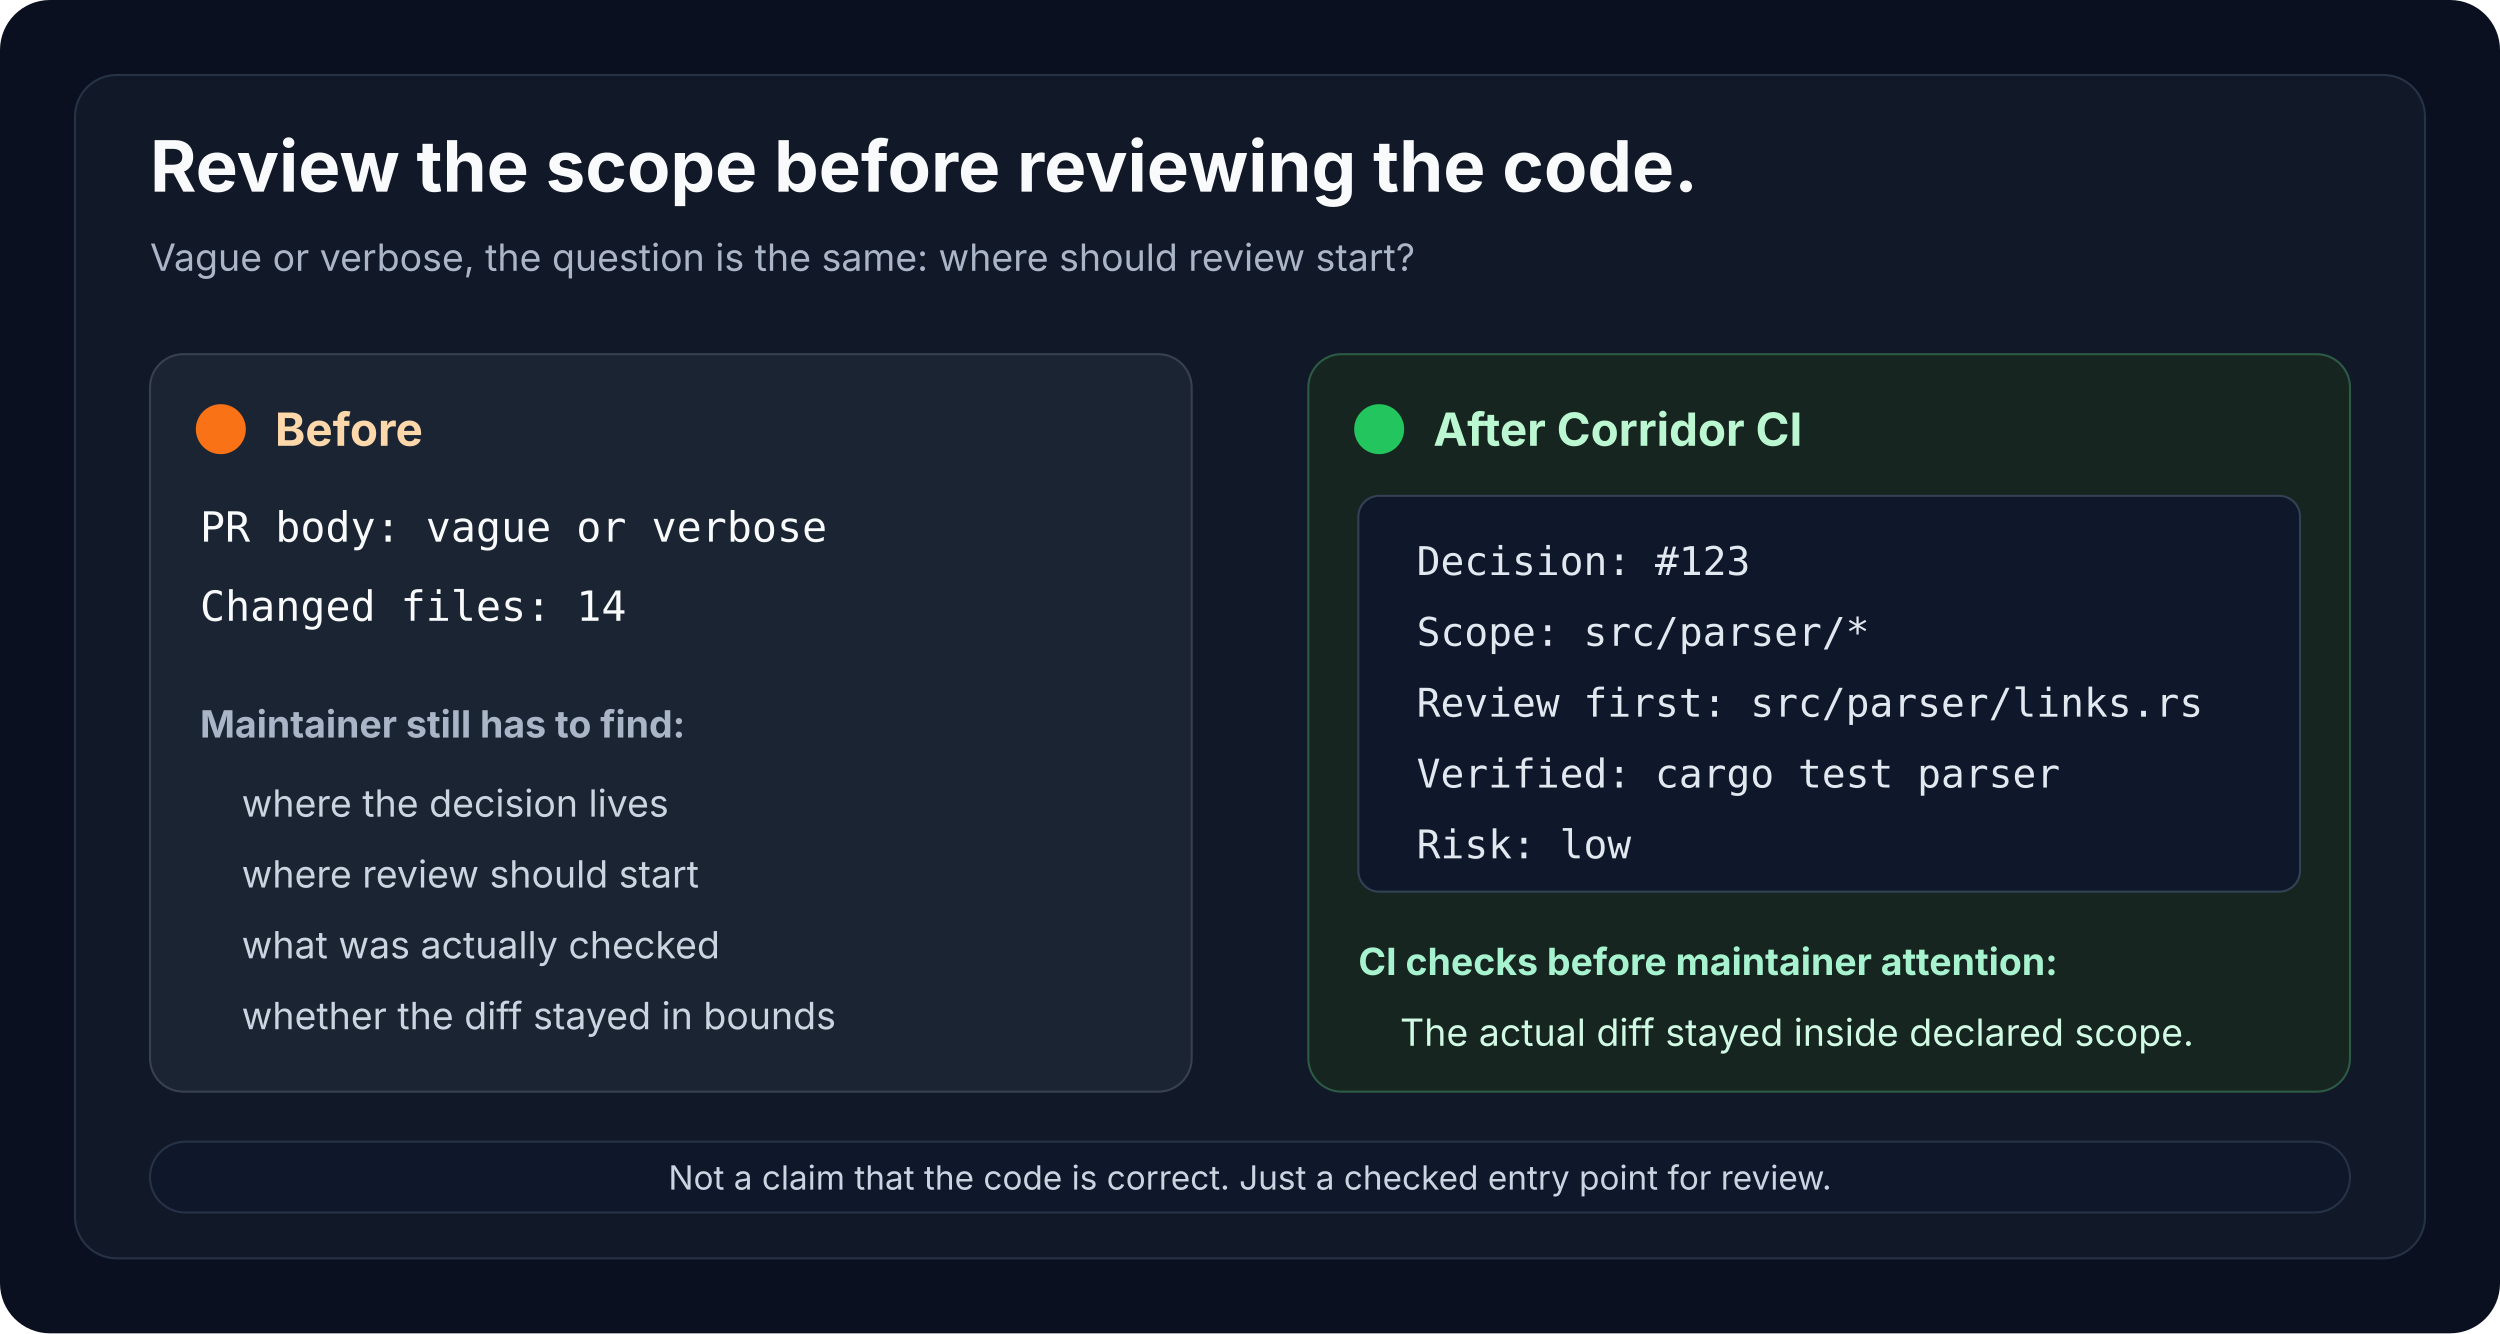
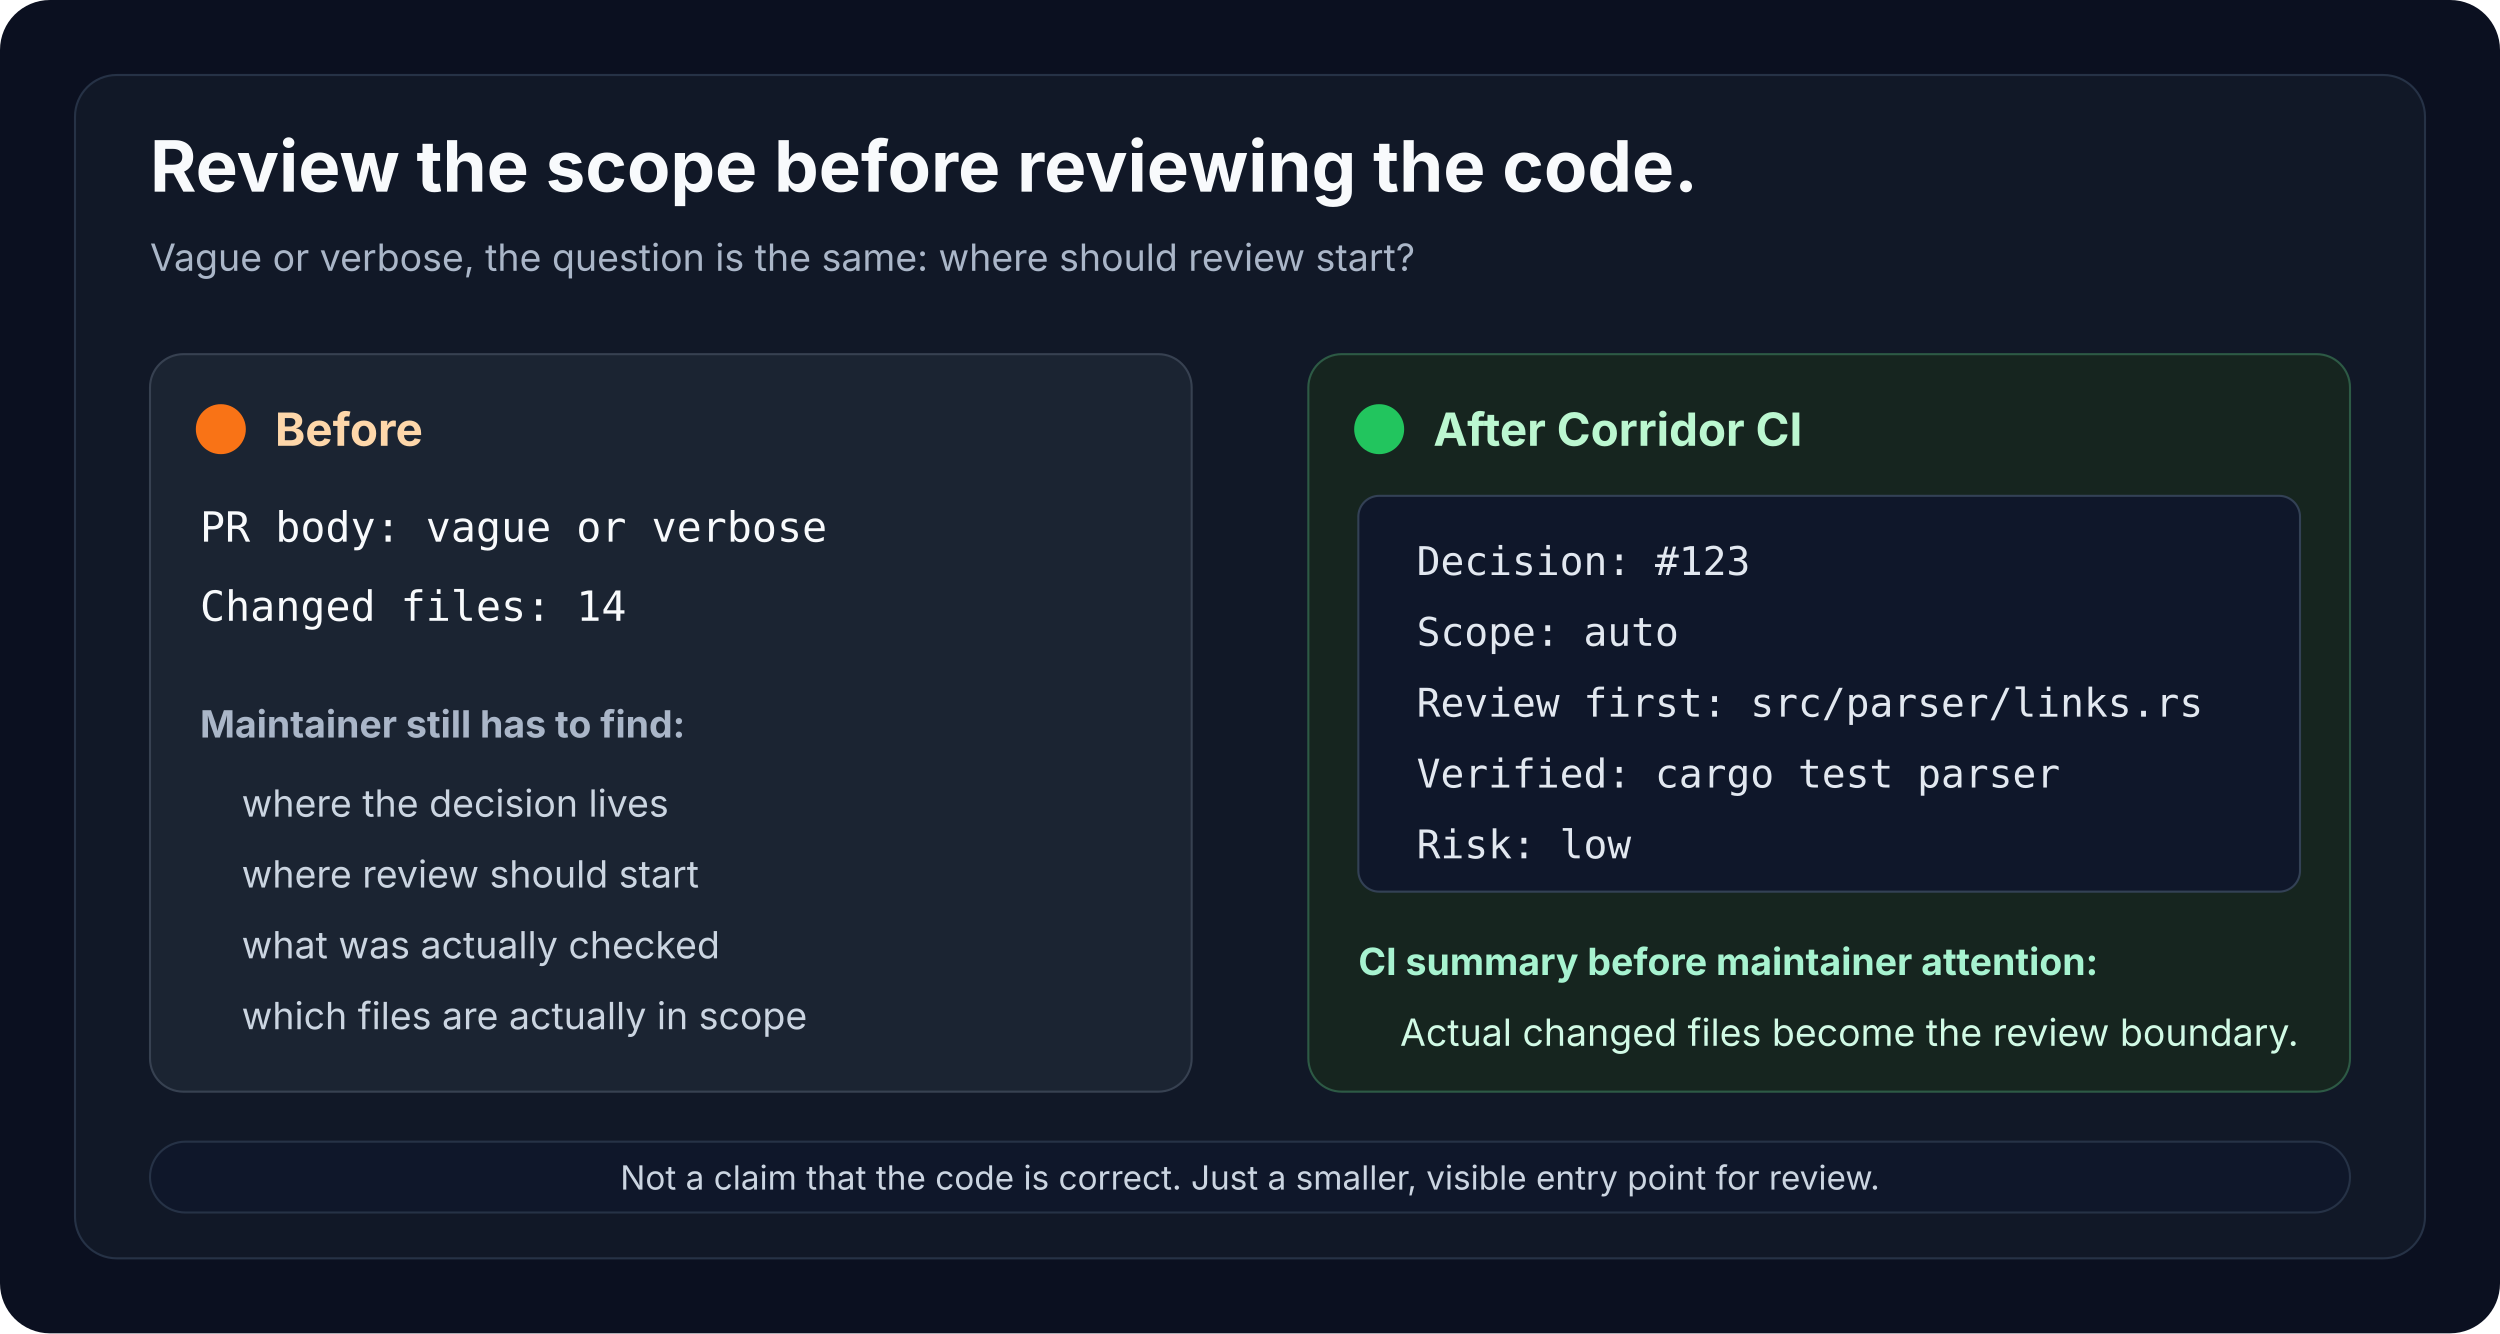
<svg xmlns="http://www.w3.org/2000/svg" width="1200" height="640" viewBox="0 0 1200 640" fill="none" role="img" aria-labelledby="title desc">
  <rect width="1200" height="640" rx="24" fill="#0B1020" />
  <rect x="36" y="36" width="1128" height="568" rx="20" fill="#111827" stroke="#263246" />
  <text x="72" y="92" fill="#F8FAFC" font-family="Inter, Segoe UI, Arial, sans-serif" font-size="34" font-weight="700">Review the scope before reviewing the code.</text>
  <text x="72" y="130" fill="#AAB6C8" font-family="Inter, Segoe UI, Arial, sans-serif" font-size="18">Vague or verbose, the question is the same: where should review start?</text>
  <rect x="72" y="170" width="500" height="354" rx="16" fill="#1B2432" stroke="#374151" />
  <rect x="628" y="170" width="500" height="354" rx="16" fill="#16251F" stroke="#2D5A45" />
  <circle cx="106" cy="206" r="12" fill="#F97316" />
  <text x="132" y="214" fill="#FED7AA" font-family="Inter, Segoe UI, Arial, sans-serif" font-size="22" font-weight="700">Before</text>
  <text x="96" y="260" fill="#F8FAFC" font-family="Consolas, SFMono-Regular, Menlo, monospace" font-size="20">PR body: vague or verbose</text>
  <text x="96" y="298" fill="#F8FAFC" font-family="Consolas, SFMono-Regular, Menlo, monospace" font-size="20">Changed files: 14</text>
  <text x="96" y="354" fill="#AAB6C8" font-family="Inter, Segoe UI, Arial, sans-serif" font-size="18" font-weight="700">Maintainer still has to find:</text>
  <text x="116" y="392" fill="#CBD5E1" font-family="Inter, Segoe UI, Arial, sans-serif" font-size="18">where the decision lives</text>
  <text x="116" y="426" fill="#CBD5E1" font-family="Inter, Segoe UI, Arial, sans-serif" font-size="18">where review should start</text>
  <text x="116" y="460" fill="#CBD5E1" font-family="Inter, Segoe UI, Arial, sans-serif" font-size="18">what was actually checked</text>
-   <text x="116" y="494" fill="#CBD5E1" font-family="Inter, Segoe UI, Arial, sans-serif" font-size="18">whether the diff stayed in bounds</text>
+   <text x="116" y="494" fill="#CBD5E1" font-family="Inter, Segoe UI, Arial, sans-serif" font-size="18">which files are actually in scope</text>
  <circle cx="662" cy="206" r="12" fill="#22C55E" />
  <text x="688" y="214" fill="#BBF7D0" font-family="Inter, Segoe UI, Arial, sans-serif" font-size="22" font-weight="700">After Corridor CI</text>
  <rect x="652" y="238" width="452" height="190" rx="10" fill="#0F172A" stroke="#334155" />
  <text x="680" y="276" fill="#E2E8F0" font-family="Consolas, SFMono-Regular, Menlo, monospace" font-size="19">Decision: #123</text>
-   <text x="680" y="310" fill="#E2E8F0" font-family="Consolas, SFMono-Regular, Menlo, monospace" font-size="19">Scope: src/parser/*</text>
+   <text x="680" y="310" fill="#E2E8F0" font-family="Consolas, SFMono-Regular, Menlo, monospace" font-size="19">Scope: auto</text>
  <text x="680" y="344" fill="#E2E8F0" font-family="Consolas, SFMono-Regular, Menlo, monospace" font-size="19">Review first: src/parser/links.rs</text>
  <text x="680" y="378" fill="#E2E8F0" font-family="Consolas, SFMono-Regular, Menlo, monospace" font-size="19">Verified: cargo test parser</text>
  <text x="680" y="412" fill="#E2E8F0" font-family="Consolas, SFMono-Regular, Menlo, monospace" font-size="19">Risk: low</text>
-   <text x="652" y="468" fill="#A7F3D0" font-family="Inter, Segoe UI, Arial, sans-serif" font-size="18" font-weight="700">CI checks before maintainer attention:</text>
-   <text x="672" y="502" fill="#D1FAE5" font-family="Inter, Segoe UI, Arial, sans-serif" font-size="18">The actual diff stayed inside declared scope.</text>
+   <text x="652" y="468" fill="#A7F3D0" font-family="Inter, Segoe UI, Arial, sans-serif" font-size="18" font-weight="700">CI summary before maintainer attention:</text>
+   <text x="672" y="502" fill="#D1FAE5" font-family="Inter, Segoe UI, Arial, sans-serif" font-size="18">Actual changed files become the review boundary.</text>
  <rect x="72" y="548" width="1056" height="34" rx="17" fill="#0F172A" stroke="#263246" />
-   <text x="600" y="571" fill="#CBD5E1" text-anchor="middle" font-family="Inter, Segoe UI, Arial, sans-serif" font-size="16">Not a claim that the code is correct. Just a checked entry point for review.</text>
+   <text x="600" y="571" fill="#CBD5E1" text-anchor="middle" font-family="Inter, Segoe UI, Arial, sans-serif" font-size="16">Not a claim that the code is correct. Just a smaller, visible entry point for review.</text>
</svg>
